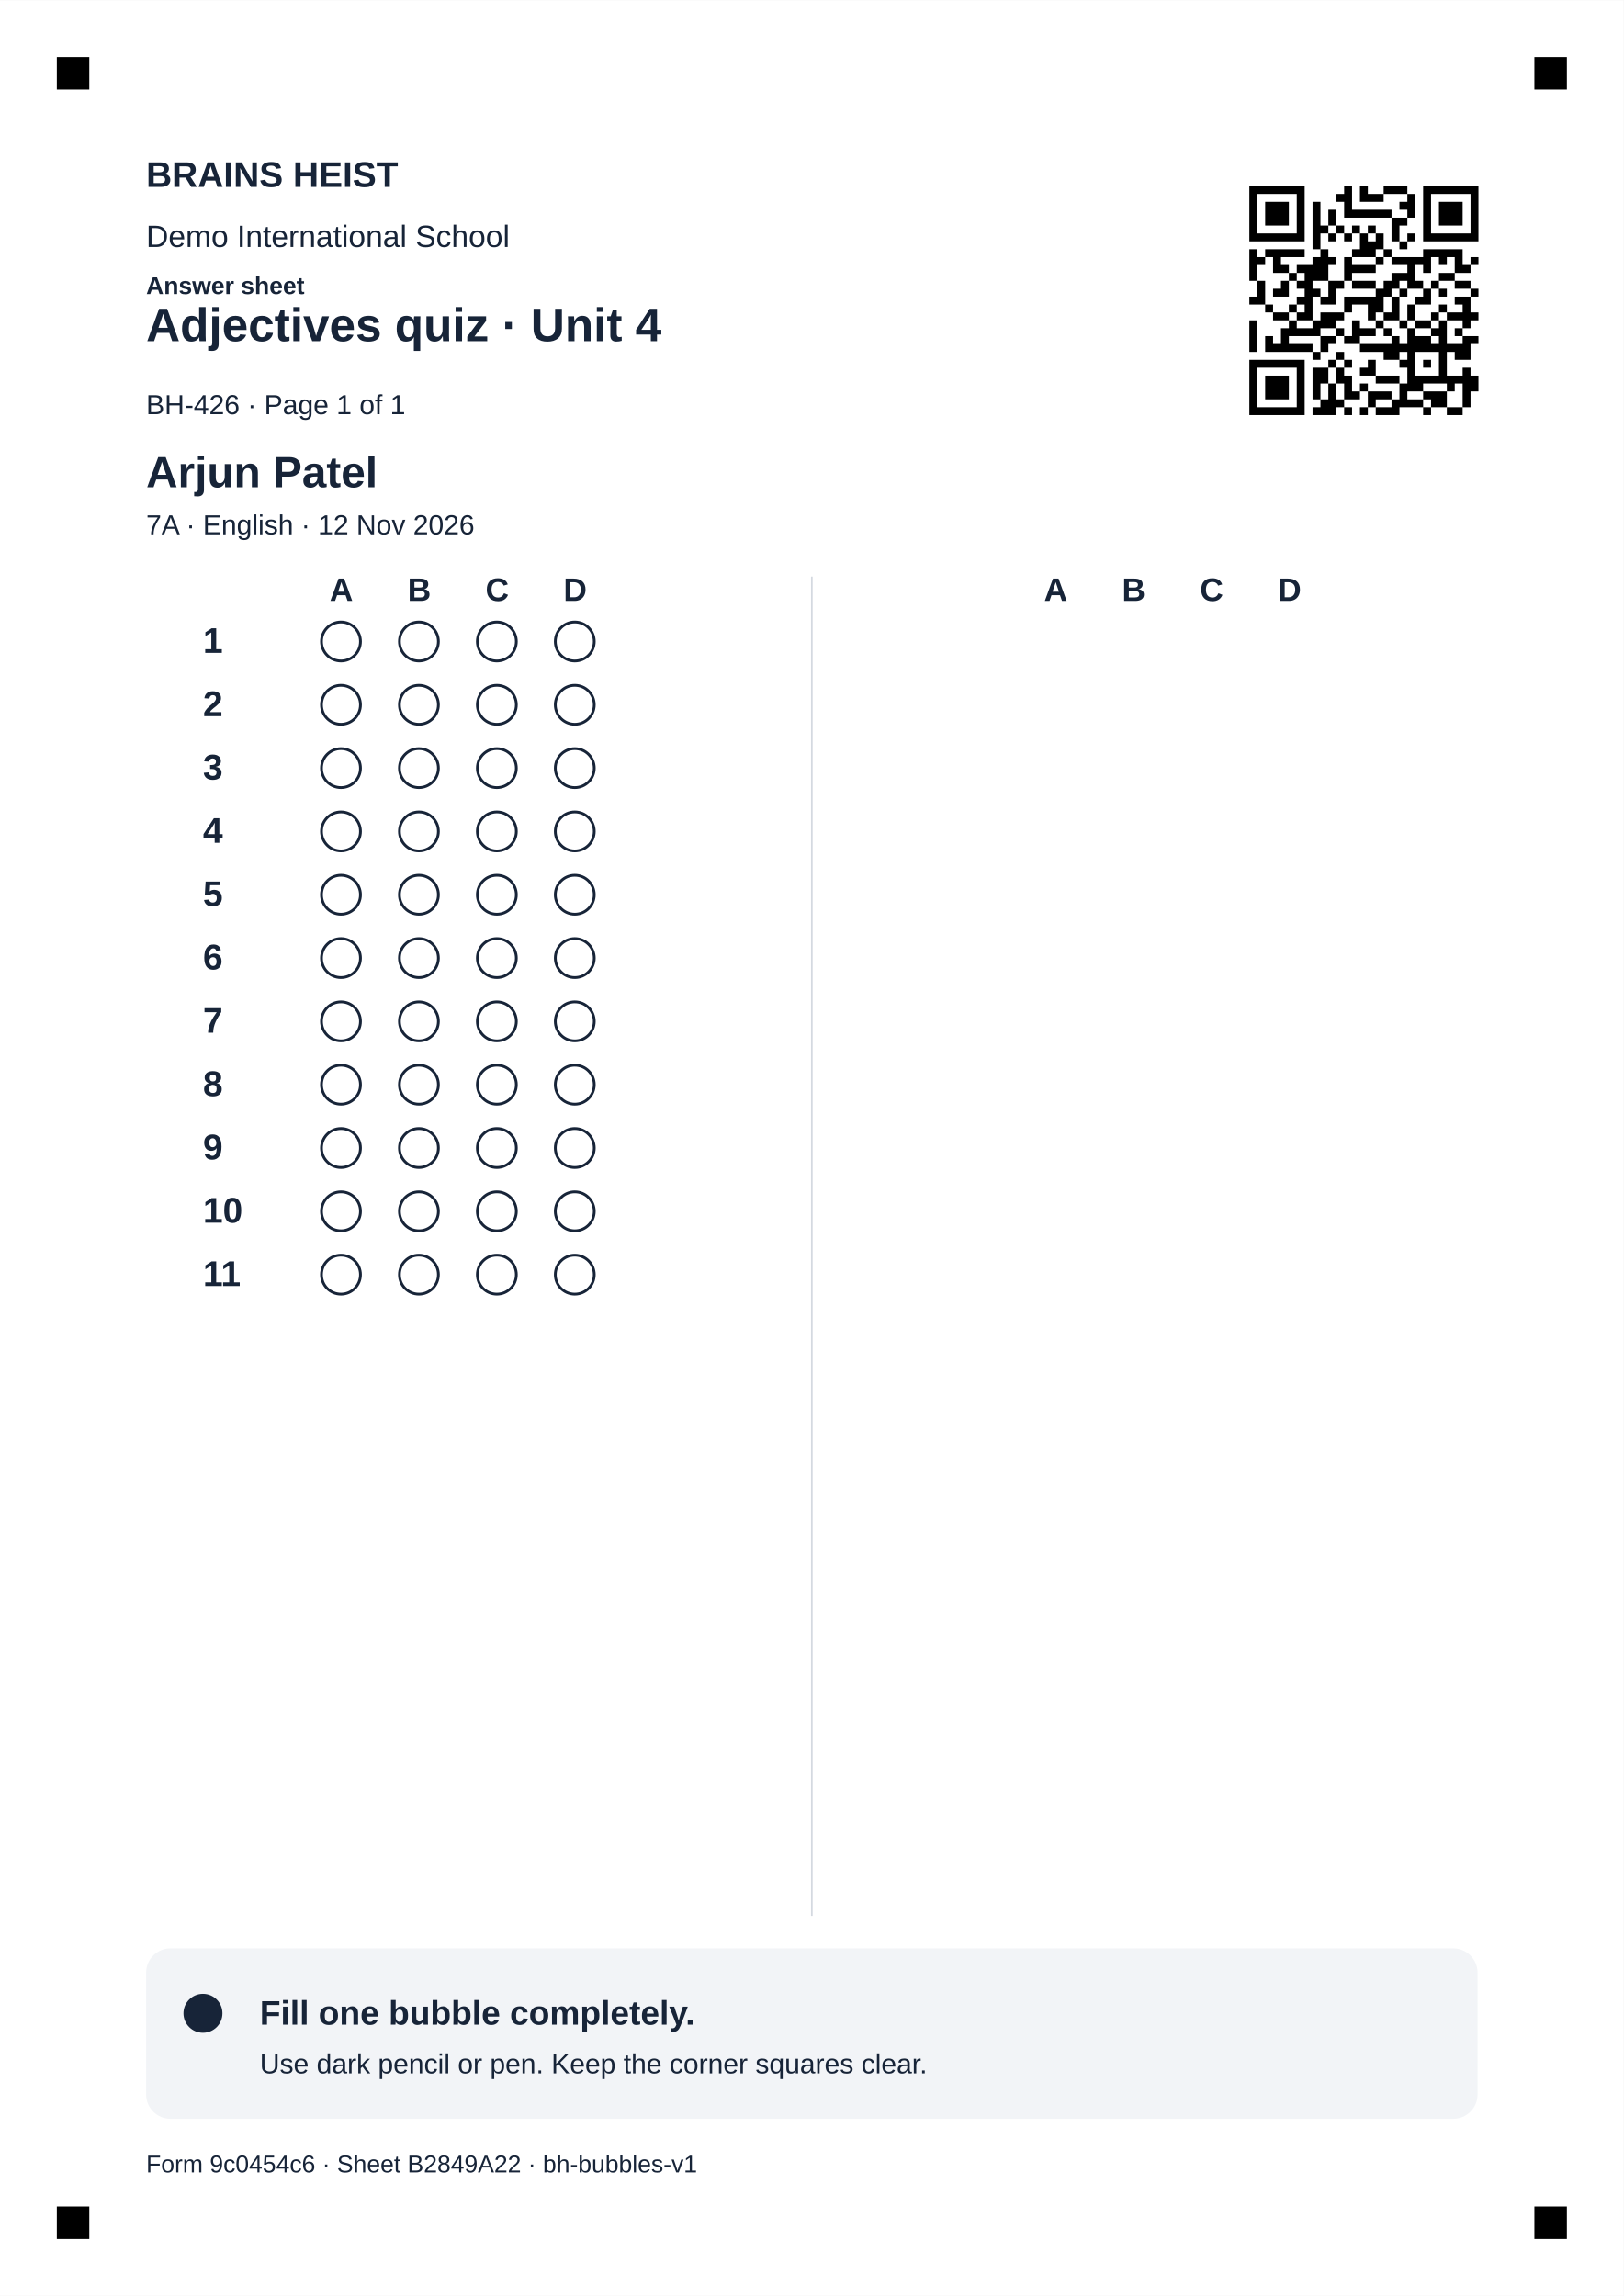
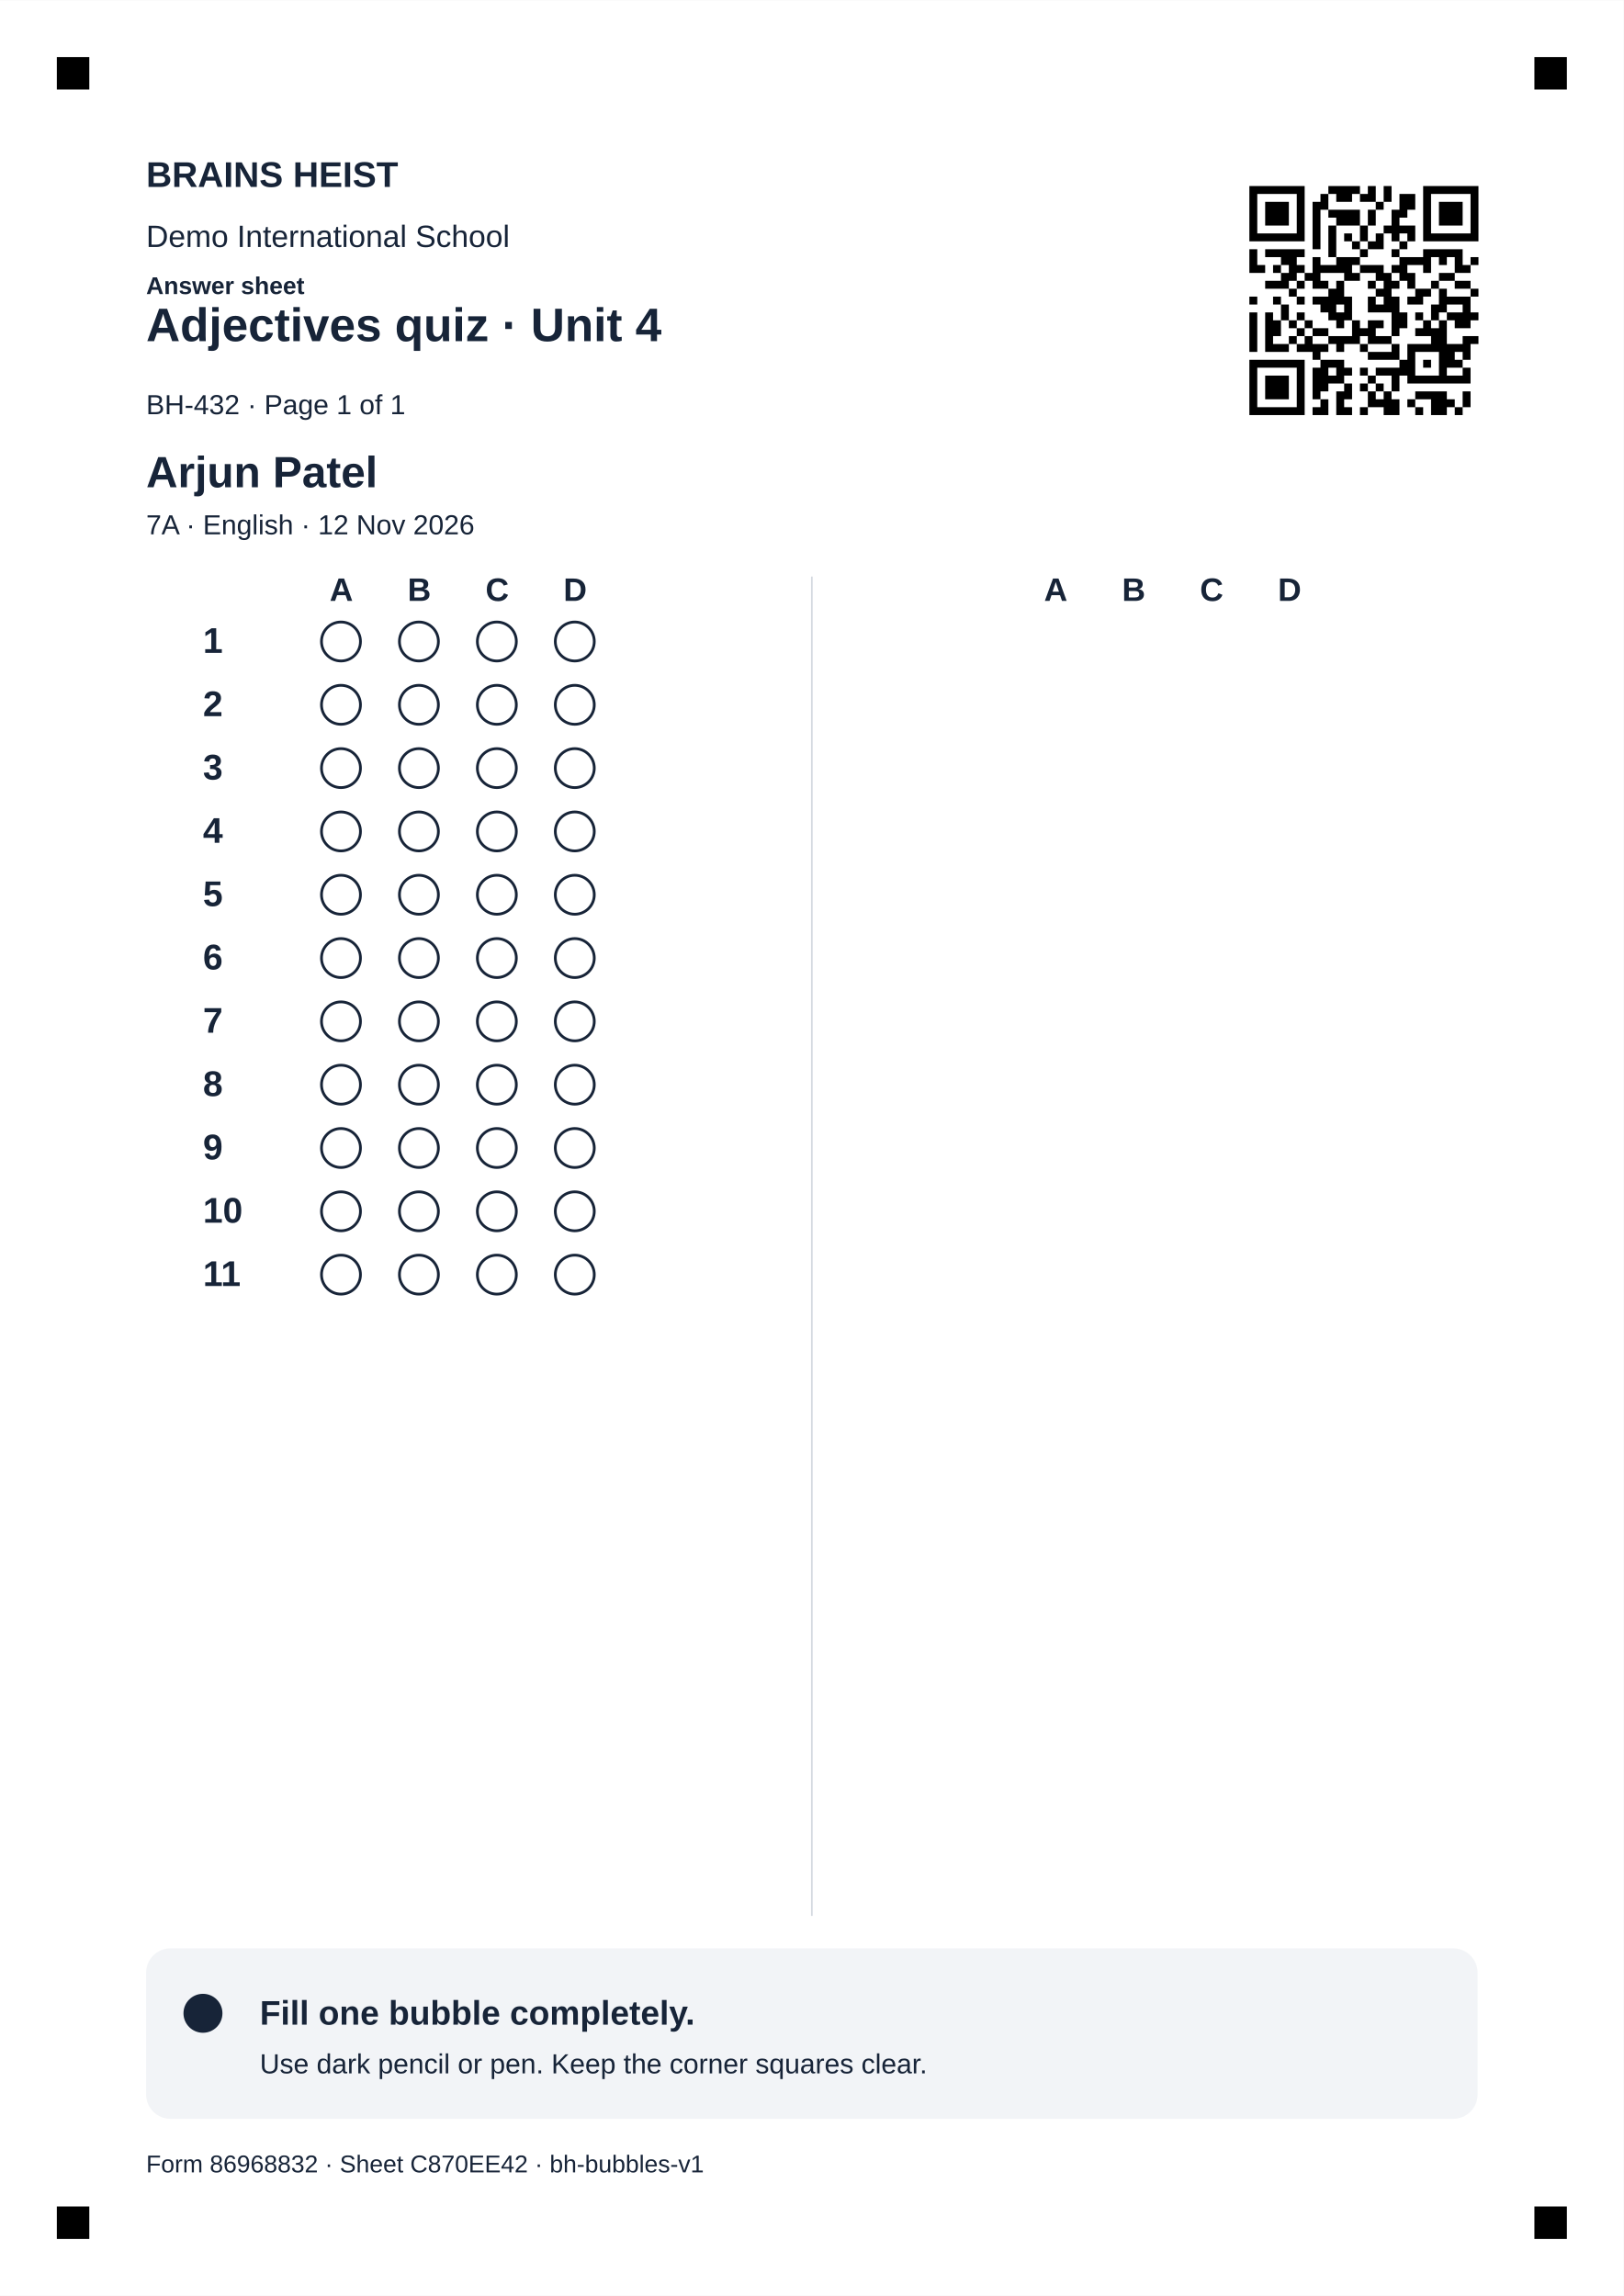
<svg xmlns="http://www.w3.org/2000/svg" viewBox="0 0 1000 1414" width="210mm" height="297mm" role="img" aria-label="Answer sheet for Arjun Patel" style="font-family:Arial,sans-serif;background:white">
  <rect width="1000" height="1414" fill="white" />
  <rect x="35" y="35" width="20" height="20" fill="black" />
  <rect x="945" y="35" width="20" height="20" fill="black" />
  <rect x="945" y="1359" width="20" height="20" fill="black" />
  <rect x="35" y="1359" width="20" height="20" fill="black" />
  <text x="90" y="115" font-size="22" font-weight="800" fill="#172438">BRAINS HEIST</text>
  <text x="90" y="152" font-size="19" font-weight="400" fill="#172438">Demo International School</text>
  <text x="90" y="181" font-size="15" font-weight="700" fill="#172438">Answer sheet</text>
  <text x="90" y="210" font-size="29" font-weight="700" fill="#172438">Adjectives quiz · Unit 4</text>
-   <text x="90" y="255" font-size="17" font-weight="400" fill="#172438">BH-426 · Page 1 of 1</text>
-   <path d="M769.459 114.459h4.865v4.865h-4.865zM774.324 114.459h4.865v4.865h-4.865zM779.189 114.459h4.865v4.865h-4.865zM784.054 114.459h4.865v4.865h-4.865zM788.919 114.459h4.865v4.865h-4.865zM793.784 114.459h4.865v4.865h-4.865zM798.649 114.459h4.865v4.865h-4.865zM827.838 114.459h4.865v4.865h-4.865zM837.568 114.459h4.865v4.865h-4.865zM852.162 114.459h4.865v4.865h-4.865zM857.027 114.459h4.865v4.865h-4.865zM861.892 114.459h4.865v4.865h-4.865zM876.486 114.459h4.865v4.865h-4.865zM881.351 114.459h4.865v4.865h-4.865zM886.216 114.459h4.865v4.865h-4.865zM891.081 114.459h4.865v4.865h-4.865zM895.946 114.459h4.865v4.865h-4.865zM900.811 114.459h4.865v4.865h-4.865zM905.676 114.459h4.865v4.865h-4.865zM769.459 119.324h4.865v4.865h-4.865zM798.649 119.324h4.865v4.865h-4.865zM822.973 119.324h4.865v4.865h-4.865zM827.838 119.324h4.865v4.865h-4.865zM837.568 119.324h4.865v4.865h-4.865zM842.432 119.324h4.865v4.865h-4.865zM847.297 119.324h4.865v4.865h-4.865zM866.757 119.324h4.865v4.865h-4.865zM876.486 119.324h4.865v4.865h-4.865zM905.676 119.324h4.865v4.865h-4.865zM769.459 124.189h4.865v4.865h-4.865zM779.189 124.189h4.865v4.865h-4.865zM784.054 124.189h4.865v4.865h-4.865zM788.919 124.189h4.865v4.865h-4.865zM798.649 124.189h4.865v4.865h-4.865zM808.378 124.189h4.865v4.865h-4.865zM827.838 124.189h4.865v4.865h-4.865zM861.892 124.189h4.865v4.865h-4.865zM866.757 124.189h4.865v4.865h-4.865zM876.486 124.189h4.865v4.865h-4.865zM886.216 124.189h4.865v4.865h-4.865zM891.081 124.189h4.865v4.865h-4.865zM895.946 124.189h4.865v4.865h-4.865zM905.676 124.189h4.865v4.865h-4.865zM769.459 129.054h4.865v4.865h-4.865zM779.189 129.054h4.865v4.865h-4.865zM784.054 129.054h4.865v4.865h-4.865zM788.919 129.054h4.865v4.865h-4.865zM798.649 129.054h4.865v4.865h-4.865zM808.378 129.054h4.865v4.865h-4.865zM818.108 129.054h4.865v4.865h-4.865zM827.838 129.054h4.865v4.865h-4.865zM832.703 129.054h4.865v4.865h-4.865zM837.568 129.054h4.865v4.865h-4.865zM842.432 129.054h4.865v4.865h-4.865zM847.297 129.054h4.865v4.865h-4.865zM852.162 129.054h4.865v4.865h-4.865zM866.757 129.054h4.865v4.865h-4.865zM876.486 129.054h4.865v4.865h-4.865zM886.216 129.054h4.865v4.865h-4.865zM891.081 129.054h4.865v4.865h-4.865zM895.946 129.054h4.865v4.865h-4.865zM905.676 129.054h4.865v4.865h-4.865zM769.459 133.919h4.865v4.865h-4.865zM779.189 133.919h4.865v4.865h-4.865zM784.054 133.919h4.865v4.865h-4.865zM788.919 133.919h4.865v4.865h-4.865zM798.649 133.919h4.865v4.865h-4.865zM808.378 133.919h4.865v4.865h-4.865zM818.108 133.919h4.865v4.865h-4.865zM857.027 133.919h4.865v4.865h-4.865zM861.892 133.919h4.865v4.865h-4.865zM876.486 133.919h4.865v4.865h-4.865zM886.216 133.919h4.865v4.865h-4.865zM891.081 133.919h4.865v4.865h-4.865zM895.946 133.919h4.865v4.865h-4.865zM905.676 133.919h4.865v4.865h-4.865zM769.459 138.784h4.865v4.865h-4.865zM798.649 138.784h4.865v4.865h-4.865zM808.378 138.784h4.865v4.865h-4.865zM813.243 138.784h4.865v4.865h-4.865zM822.973 138.784h4.865v4.865h-4.865zM832.703 138.784h4.865v4.865h-4.865zM842.432 138.784h4.865v4.865h-4.865zM857.027 138.784h4.865v4.865h-4.865zM876.486 138.784h4.865v4.865h-4.865zM905.676 138.784h4.865v4.865h-4.865zM769.459 143.649h4.865v4.865h-4.865zM774.324 143.649h4.865v4.865h-4.865zM779.189 143.649h4.865v4.865h-4.865zM784.054 143.649h4.865v4.865h-4.865zM788.919 143.649h4.865v4.865h-4.865zM793.784 143.649h4.865v4.865h-4.865zM798.649 143.649h4.865v4.865h-4.865zM808.378 143.649h4.865v4.865h-4.865zM818.108 143.649h4.865v4.865h-4.865zM827.838 143.649h4.865v4.865h-4.865zM837.568 143.649h4.865v4.865h-4.865zM847.297 143.649h4.865v4.865h-4.865zM857.027 143.649h4.865v4.865h-4.865zM866.757 143.649h4.865v4.865h-4.865zM876.486 143.649h4.865v4.865h-4.865zM881.351 143.649h4.865v4.865h-4.865zM886.216 143.649h4.865v4.865h-4.865zM891.081 143.649h4.865v4.865h-4.865zM895.946 143.649h4.865v4.865h-4.865zM900.811 143.649h4.865v4.865h-4.865zM905.676 143.649h4.865v4.865h-4.865zM808.378 148.514h4.865v4.865h-4.865zM837.568 148.514h4.865v4.865h-4.865zM842.432 148.514h4.865v4.865h-4.865zM847.297 148.514h4.865v4.865h-4.865zM861.892 148.514h4.865v4.865h-4.865zM769.459 153.378h4.865v4.865h-4.865zM779.189 153.378h4.865v4.865h-4.865zM784.054 153.378h4.865v4.865h-4.865zM788.919 153.378h4.865v4.865h-4.865zM793.784 153.378h4.865v4.865h-4.865zM798.649 153.378h4.865v4.865h-4.865zM813.243 153.378h4.865v4.865h-4.865zM832.703 153.378h4.865v4.865h-4.865zM837.568 153.378h4.865v4.865h-4.865zM842.432 153.378h4.865v4.865h-4.865zM852.162 153.378h4.865v4.865h-4.865zM876.486 153.378h4.865v4.865h-4.865zM881.351 153.378h4.865v4.865h-4.865zM886.216 153.378h4.865v4.865h-4.865zM891.081 153.378h4.865v4.865h-4.865zM895.946 153.378h4.865v4.865h-4.865zM769.459 158.243h4.865v4.865h-4.865zM774.324 158.243h4.865v4.865h-4.865zM784.054 158.243h4.865v4.865h-4.865zM808.378 158.243h4.865v4.865h-4.865zM813.243 158.243h4.865v4.865h-4.865zM818.108 158.243h4.865v4.865h-4.865zM827.838 158.243h4.865v4.865h-4.865zM847.297 158.243h4.865v4.865h-4.865zM857.027 158.243h4.865v4.865h-4.865zM861.892 158.243h4.865v4.865h-4.865zM866.757 158.243h4.865v4.865h-4.865zM871.622 158.243h4.865v4.865h-4.865zM876.486 158.243h4.865v4.865h-4.865zM886.216 158.243h4.865v4.865h-4.865zM895.946 158.243h4.865v4.865h-4.865zM905.676 158.243h4.865v4.865h-4.865zM769.459 163.108h4.865v4.865h-4.865zM784.054 163.108h4.865v4.865h-4.865zM788.919 163.108h4.865v4.865h-4.865zM798.649 163.108h4.865v4.865h-4.865zM803.514 163.108h4.865v4.865h-4.865zM808.378 163.108h4.865v4.865h-4.865zM813.243 163.108h4.865v4.865h-4.865zM827.838 163.108h4.865v4.865h-4.865zM832.703 163.108h4.865v4.865h-4.865zM837.568 163.108h4.865v4.865h-4.865zM842.432 163.108h4.865v4.865h-4.865zM866.757 163.108h4.865v4.865h-4.865zM876.486 163.108h4.865v4.865h-4.865zM895.946 163.108h4.865v4.865h-4.865zM900.811 163.108h4.865v4.865h-4.865zM769.459 167.973h4.865v4.865h-4.865zM793.784 167.973h4.865v4.865h-4.865zM803.514 167.973h4.865v4.865h-4.865zM808.378 167.973h4.865v4.865h-4.865zM813.243 167.973h4.865v4.865h-4.865zM827.838 167.973h4.865v4.865h-4.865zM857.027 167.973h4.865v4.865h-4.865zM861.892 167.973h4.865v4.865h-4.865zM866.757 167.973h4.865v4.865h-4.865zM886.216 167.973h4.865v4.865h-4.865zM891.081 167.973h4.865v4.865h-4.865zM774.324 172.838h4.865v4.865h-4.865zM788.919 172.838h4.865v4.865h-4.865zM798.649 172.838h4.865v4.865h-4.865zM803.514 172.838h4.865v4.865h-4.865zM818.108 172.838h4.865v4.865h-4.865zM822.973 172.838h4.865v4.865h-4.865zM832.703 172.838h4.865v4.865h-4.865zM837.568 172.838h4.865v4.865h-4.865zM842.432 172.838h4.865v4.865h-4.865zM852.162 172.838h4.865v4.865h-4.865zM857.027 172.838h4.865v4.865h-4.865zM866.757 172.838h4.865v4.865h-4.865zM871.622 172.838h4.865v4.865h-4.865zM881.351 172.838h4.865v4.865h-4.865zM895.946 172.838h4.865v4.865h-4.865zM900.811 172.838h4.865v4.865h-4.865zM774.324 177.703h4.865v4.865h-4.865zM784.054 177.703h4.865v4.865h-4.865zM788.919 177.703h4.865v4.865h-4.865zM803.514 177.703h4.865v4.865h-4.865zM808.378 177.703h4.865v4.865h-4.865zM818.108 177.703h4.865v4.865h-4.865zM847.297 177.703h4.865v4.865h-4.865zM852.162 177.703h4.865v4.865h-4.865zM861.892 177.703h4.865v4.865h-4.865zM876.486 177.703h4.865v4.865h-4.865zM886.216 177.703h4.865v4.865h-4.865zM905.676 177.703h4.865v4.865h-4.865zM769.459 182.568h4.865v4.865h-4.865zM774.324 182.568h4.865v4.865h-4.865zM798.649 182.568h4.865v4.865h-4.865zM803.514 182.568h4.865v4.865h-4.865zM813.243 182.568h4.865v4.865h-4.865zM818.108 182.568h4.865v4.865h-4.865zM827.838 182.568h4.865v4.865h-4.865zM832.703 182.568h4.865v4.865h-4.865zM837.568 182.568h4.865v4.865h-4.865zM842.432 182.568h4.865v4.865h-4.865zM847.297 182.568h4.865v4.865h-4.865zM857.027 182.568h4.865v4.865h-4.865zM871.622 182.568h4.865v4.865h-4.865zM876.486 182.568h4.865v4.865h-4.865zM895.946 182.568h4.865v4.865h-4.865zM900.811 182.568h4.865v4.865h-4.865zM779.189 187.432h4.865v4.865h-4.865zM793.784 187.432h4.865v4.865h-4.865zM803.514 187.432h4.865v4.865h-4.865zM827.838 187.432h4.865v4.865h-4.865zM842.432 187.432h4.865v4.865h-4.865zM847.297 187.432h4.865v4.865h-4.865zM857.027 187.432h4.865v4.865h-4.865zM866.757 187.432h4.865v4.865h-4.865zM886.216 187.432h4.865v4.865h-4.865zM900.811 187.432h4.865v4.865h-4.865zM784.054 192.297h4.865v4.865h-4.865zM788.919 192.297h4.865v4.865h-4.865zM798.649 192.297h4.865v4.865h-4.865zM803.514 192.297h4.865v4.865h-4.865zM813.243 192.297h4.865v4.865h-4.865zM818.108 192.297h4.865v4.865h-4.865zM822.973 192.297h4.865v4.865h-4.865zM842.432 192.297h4.865v4.865h-4.865zM852.162 192.297h4.865v4.865h-4.865zM857.027 192.297h4.865v4.865h-4.865zM866.757 192.297h4.865v4.865h-4.865zM881.351 192.297h4.865v4.865h-4.865zM891.081 192.297h4.865v4.865h-4.865zM895.946 192.297h4.865v4.865h-4.865zM900.811 192.297h4.865v4.865h-4.865zM905.676 192.297h4.865v4.865h-4.865zM769.459 197.162h4.865v4.865h-4.865zM793.784 197.162h4.865v4.865h-4.865zM808.378 197.162h4.865v4.865h-4.865zM813.243 197.162h4.865v4.865h-4.865zM818.108 197.162h4.865v4.865h-4.865zM832.703 197.162h4.865v4.865h-4.865zM847.297 197.162h4.865v4.865h-4.865zM861.892 197.162h4.865v4.865h-4.865zM871.622 197.162h4.865v4.865h-4.865zM876.486 197.162h4.865v4.865h-4.865zM886.216 197.162h4.865v4.865h-4.865zM900.811 197.162h4.865v4.865h-4.865zM769.459 202.027h4.865v4.865h-4.865zM788.919 202.027h4.865v4.865h-4.865zM793.784 202.027h4.865v4.865h-4.865zM798.649 202.027h4.865v4.865h-4.865zM803.514 202.027h4.865v4.865h-4.865zM808.378 202.027h4.865v4.865h-4.865zM822.973 202.027h4.865v4.865h-4.865zM832.703 202.027h4.865v4.865h-4.865zM837.568 202.027h4.865v4.865h-4.865zM842.432 202.027h4.865v4.865h-4.865zM852.162 202.027h4.865v4.865h-4.865zM866.757 202.027h4.865v4.865h-4.865zM881.351 202.027h4.865v4.865h-4.865zM886.216 202.027h4.865v4.865h-4.865zM895.946 202.027h4.865v4.865h-4.865zM769.459 206.892h4.865v4.865h-4.865zM779.189 206.892h4.865v4.865h-4.865zM788.919 206.892h4.865v4.865h-4.865zM813.243 206.892h4.865v4.865h-4.865zM818.108 206.892h4.865v4.865h-4.865zM827.838 206.892h4.865v4.865h-4.865zM832.703 206.892h4.865v4.865h-4.865zM857.027 206.892h4.865v4.865h-4.865zM866.757 206.892h4.865v4.865h-4.865zM871.622 206.892h4.865v4.865h-4.865zM876.486 206.892h4.865v4.865h-4.865zM886.216 206.892h4.865v4.865h-4.865zM900.811 206.892h4.865v4.865h-4.865zM905.676 206.892h4.865v4.865h-4.865zM769.459 211.757h4.865v4.865h-4.865zM779.189 211.757h4.865v4.865h-4.865zM784.054 211.757h4.865v4.865h-4.865zM788.919 211.757h4.865v4.865h-4.865zM793.784 211.757h4.865v4.865h-4.865zM798.649 211.757h4.865v4.865h-4.865zM803.514 211.757h4.865v4.865h-4.865zM813.243 211.757h4.865v4.865h-4.865zM837.568 211.757h4.865v4.865h-4.865zM842.432 211.757h4.865v4.865h-4.865zM847.297 211.757h4.865v4.865h-4.865zM852.162 211.757h4.865v4.865h-4.865zM857.027 211.757h4.865v4.865h-4.865zM861.892 211.757h4.865v4.865h-4.865zM866.757 211.757h4.865v4.865h-4.865zM871.622 211.757h4.865v4.865h-4.865zM876.486 211.757h4.865v4.865h-4.865zM881.351 211.757h4.865v4.865h-4.865zM886.216 211.757h4.865v4.865h-4.865zM891.081 211.757h4.865v4.865h-4.865zM895.946 211.757h4.865v4.865h-4.865zM900.811 211.757h4.865v4.865h-4.865zM808.378 216.622h4.865v4.865h-4.865zM822.973 216.622h4.865v4.865h-4.865zM852.162 216.622h4.865v4.865h-4.865zM857.027 216.622h4.865v4.865h-4.865zM866.757 216.622h4.865v4.865h-4.865zM886.216 216.622h4.865v4.865h-4.865zM895.946 216.622h4.865v4.865h-4.865zM900.811 216.622h4.865v4.865h-4.865zM769.459 221.486h4.865v4.865h-4.865zM774.324 221.486h4.865v4.865h-4.865zM779.189 221.486h4.865v4.865h-4.865zM784.054 221.486h4.865v4.865h-4.865zM788.919 221.486h4.865v4.865h-4.865zM793.784 221.486h4.865v4.865h-4.865zM798.649 221.486h4.865v4.865h-4.865zM818.108 221.486h4.865v4.865h-4.865zM827.838 221.486h4.865v4.865h-4.865zM842.432 221.486h4.865v4.865h-4.865zM861.892 221.486h4.865v4.865h-4.865zM866.757 221.486h4.865v4.865h-4.865zM876.486 221.486h4.865v4.865h-4.865zM886.216 221.486h4.865v4.865h-4.865zM769.459 226.351h4.865v4.865h-4.865zM798.649 226.351h4.865v4.865h-4.865zM808.378 226.351h4.865v4.865h-4.865zM813.243 226.351h4.865v4.865h-4.865zM822.973 226.351h4.865v4.865h-4.865zM837.568 226.351h4.865v4.865h-4.865zM842.432 226.351h4.865v4.865h-4.865zM866.757 226.351h4.865v4.865h-4.865zM886.216 226.351h4.865v4.865h-4.865zM900.811 226.351h4.865v4.865h-4.865zM769.459 231.216h4.865v4.865h-4.865zM779.189 231.216h4.865v4.865h-4.865zM784.054 231.216h4.865v4.865h-4.865zM788.919 231.216h4.865v4.865h-4.865zM798.649 231.216h4.865v4.865h-4.865zM808.378 231.216h4.865v4.865h-4.865zM813.243 231.216h4.865v4.865h-4.865zM822.973 231.216h4.865v4.865h-4.865zM827.838 231.216h4.865v4.865h-4.865zM847.297 231.216h4.865v4.865h-4.865zM852.162 231.216h4.865v4.865h-4.865zM857.027 231.216h4.865v4.865h-4.865zM866.757 231.216h4.865v4.865h-4.865zM871.622 231.216h4.865v4.865h-4.865zM876.486 231.216h4.865v4.865h-4.865zM881.351 231.216h4.865v4.865h-4.865zM886.216 231.216h4.865v4.865h-4.865zM891.081 231.216h4.865v4.865h-4.865zM895.946 231.216h4.865v4.865h-4.865zM900.811 231.216h4.865v4.865h-4.865zM905.676 231.216h4.865v4.865h-4.865zM769.459 236.081h4.865v4.865h-4.865zM779.189 236.081h4.865v4.865h-4.865zM784.054 236.081h4.865v4.865h-4.865zM788.919 236.081h4.865v4.865h-4.865zM798.649 236.081h4.865v4.865h-4.865zM808.378 236.081h4.865v4.865h-4.865zM818.108 236.081h4.865v4.865h-4.865zM827.838 236.081h4.865v4.865h-4.865zM837.568 236.081h4.865v4.865h-4.865zM861.892 236.081h4.865v4.865h-4.865zM866.757 236.081h4.865v4.865h-4.865zM871.622 236.081h4.865v4.865h-4.865zM891.081 236.081h4.865v4.865h-4.865zM900.811 236.081h4.865v4.865h-4.865zM905.676 236.081h4.865v4.865h-4.865zM769.459 240.946h4.865v4.865h-4.865zM779.189 240.946h4.865v4.865h-4.865zM784.054 240.946h4.865v4.865h-4.865zM788.919 240.946h4.865v4.865h-4.865zM798.649 240.946h4.865v4.865h-4.865zM808.378 240.946h4.865v4.865h-4.865zM818.108 240.946h4.865v4.865h-4.865zM827.838 240.946h4.865v4.865h-4.865zM832.703 240.946h4.865v4.865h-4.865zM842.432 240.946h4.865v4.865h-4.865zM847.297 240.946h4.865v4.865h-4.865zM852.162 240.946h4.865v4.865h-4.865zM861.892 240.946h4.865v4.865h-4.865zM876.486 240.946h4.865v4.865h-4.865zM881.351 240.946h4.865v4.865h-4.865zM886.216 240.946h4.865v4.865h-4.865zM900.811 240.946h4.865v4.865h-4.865zM769.459 245.811h4.865v4.865h-4.865zM798.649 245.811h4.865v4.865h-4.865zM813.243 245.811h4.865v4.865h-4.865zM818.108 245.811h4.865v4.865h-4.865zM822.973 245.811h4.865v4.865h-4.865zM842.432 245.811h4.865v4.865h-4.865zM857.027 245.811h4.865v4.865h-4.865zM861.892 245.811h4.865v4.865h-4.865zM866.757 245.811h4.865v4.865h-4.865zM871.622 245.811h4.865v4.865h-4.865zM881.351 245.811h4.865v4.865h-4.865zM886.216 245.811h4.865v4.865h-4.865zM900.811 245.811h4.865v4.865h-4.865zM769.459 250.676h4.865v4.865h-4.865zM774.324 250.676h4.865v4.865h-4.865zM779.189 250.676h4.865v4.865h-4.865zM784.054 250.676h4.865v4.865h-4.865zM788.919 250.676h4.865v4.865h-4.865zM793.784 250.676h4.865v4.865h-4.865zM798.649 250.676h4.865v4.865h-4.865zM808.378 250.676h4.865v4.865h-4.865zM813.243 250.676h4.865v4.865h-4.865zM818.108 250.676h4.865v4.865h-4.865zM827.838 250.676h4.865v4.865h-4.865zM837.568 250.676h4.865v4.865h-4.865zM847.297 250.676h4.865v4.865h-4.865zM852.162 250.676h4.865v4.865h-4.865zM857.027 250.676h4.865v4.865h-4.865zM876.486 250.676h4.865v4.865h-4.865zM891.081 250.676h4.865v4.865h-4.865zM895.946 250.676h4.865v4.865h-4.865z" fill="black" />
+   <text x="90" y="255" font-size="17" font-weight="400" fill="#172438">BH-432 · Page 1 of 1</text>
+   <path d="M769.459 114.459h4.865v4.865h-4.865zM774.324 114.459h4.865v4.865h-4.865zM779.189 114.459h4.865v4.865h-4.865zM784.054 114.459h4.865v4.865h-4.865zM788.919 114.459h4.865v4.865h-4.865zM793.784 114.459h4.865v4.865h-4.865zM798.649 114.459h4.865v4.865h-4.865zM818.108 114.459h4.865v4.865h-4.865zM822.973 114.459h4.865v4.865h-4.865zM827.838 114.459h4.865v4.865h-4.865zM832.703 114.459h4.865v4.865h-4.865zM842.432 114.459h4.865v4.865h-4.865zM852.162 114.459h4.865v4.865h-4.865zM876.486 114.459h4.865v4.865h-4.865zM881.351 114.459h4.865v4.865h-4.865zM886.216 114.459h4.865v4.865h-4.865zM891.081 114.459h4.865v4.865h-4.865zM895.946 114.459h4.865v4.865h-4.865zM900.811 114.459h4.865v4.865h-4.865zM905.676 114.459h4.865v4.865h-4.865zM769.459 119.324h4.865v4.865h-4.865zM798.649 119.324h4.865v4.865h-4.865zM813.243 119.324h4.865v4.865h-4.865zM822.973 119.324h4.865v4.865h-4.865zM827.838 119.324h4.865v4.865h-4.865zM837.568 119.324h4.865v4.865h-4.865zM842.432 119.324h4.865v4.865h-4.865zM852.162 119.324h4.865v4.865h-4.865zM861.892 119.324h4.865v4.865h-4.865zM866.757 119.324h4.865v4.865h-4.865zM876.486 119.324h4.865v4.865h-4.865zM905.676 119.324h4.865v4.865h-4.865zM769.459 124.189h4.865v4.865h-4.865zM779.189 124.189h4.865v4.865h-4.865zM784.054 124.189h4.865v4.865h-4.865zM788.919 124.189h4.865v4.865h-4.865zM798.649 124.189h4.865v4.865h-4.865zM808.378 124.189h4.865v4.865h-4.865zM813.243 124.189h4.865v4.865h-4.865zM847.297 124.189h4.865v4.865h-4.865zM861.892 124.189h4.865v4.865h-4.865zM866.757 124.189h4.865v4.865h-4.865zM876.486 124.189h4.865v4.865h-4.865zM886.216 124.189h4.865v4.865h-4.865zM891.081 124.189h4.865v4.865h-4.865zM895.946 124.189h4.865v4.865h-4.865zM905.676 124.189h4.865v4.865h-4.865zM769.459 129.054h4.865v4.865h-4.865zM779.189 129.054h4.865v4.865h-4.865zM784.054 129.054h4.865v4.865h-4.865zM788.919 129.054h4.865v4.865h-4.865zM798.649 129.054h4.865v4.865h-4.865zM808.378 129.054h4.865v4.865h-4.865zM818.108 129.054h4.865v4.865h-4.865zM822.973 129.054h4.865v4.865h-4.865zM827.838 129.054h4.865v4.865h-4.865zM832.703 129.054h4.865v4.865h-4.865zM842.432 129.054h4.865v4.865h-4.865zM857.027 129.054h4.865v4.865h-4.865zM861.892 129.054h4.865v4.865h-4.865zM876.486 129.054h4.865v4.865h-4.865zM886.216 129.054h4.865v4.865h-4.865zM891.081 129.054h4.865v4.865h-4.865zM895.946 129.054h4.865v4.865h-4.865zM905.676 129.054h4.865v4.865h-4.865zM769.459 133.919h4.865v4.865h-4.865zM779.189 133.919h4.865v4.865h-4.865zM784.054 133.919h4.865v4.865h-4.865zM788.919 133.919h4.865v4.865h-4.865zM798.649 133.919h4.865v4.865h-4.865zM808.378 133.919h4.865v4.865h-4.865zM822.973 133.919h4.865v4.865h-4.865zM827.838 133.919h4.865v4.865h-4.865zM832.703 133.919h4.865v4.865h-4.865zM842.432 133.919h4.865v4.865h-4.865zM857.027 133.919h4.865v4.865h-4.865zM876.486 133.919h4.865v4.865h-4.865zM886.216 133.919h4.865v4.865h-4.865zM891.081 133.919h4.865v4.865h-4.865zM895.946 133.919h4.865v4.865h-4.865zM905.676 133.919h4.865v4.865h-4.865zM769.459 138.784h4.865v4.865h-4.865zM798.649 138.784h4.865v4.865h-4.865zM808.378 138.784h4.865v4.865h-4.865zM818.108 138.784h4.865v4.865h-4.865zM837.568 138.784h4.865v4.865h-4.865zM852.162 138.784h4.865v4.865h-4.865zM857.027 138.784h4.865v4.865h-4.865zM861.892 138.784h4.865v4.865h-4.865zM866.757 138.784h4.865v4.865h-4.865zM876.486 138.784h4.865v4.865h-4.865zM905.676 138.784h4.865v4.865h-4.865zM769.459 143.649h4.865v4.865h-4.865zM774.324 143.649h4.865v4.865h-4.865zM779.189 143.649h4.865v4.865h-4.865zM784.054 143.649h4.865v4.865h-4.865zM788.919 143.649h4.865v4.865h-4.865zM793.784 143.649h4.865v4.865h-4.865zM798.649 143.649h4.865v4.865h-4.865zM808.378 143.649h4.865v4.865h-4.865zM818.108 143.649h4.865v4.865h-4.865zM827.838 143.649h4.865v4.865h-4.865zM837.568 143.649h4.865v4.865h-4.865zM847.297 143.649h4.865v4.865h-4.865zM857.027 143.649h4.865v4.865h-4.865zM866.757 143.649h4.865v4.865h-4.865zM876.486 143.649h4.865v4.865h-4.865zM881.351 143.649h4.865v4.865h-4.865zM886.216 143.649h4.865v4.865h-4.865zM891.081 143.649h4.865v4.865h-4.865zM895.946 143.649h4.865v4.865h-4.865zM900.811 143.649h4.865v4.865h-4.865zM905.676 143.649h4.865v4.865h-4.865zM808.378 148.514h4.865v4.865h-4.865zM818.108 148.514h4.865v4.865h-4.865zM832.703 148.514h4.865v4.865h-4.865zM842.432 148.514h4.865v4.865h-4.865zM847.297 148.514h4.865v4.865h-4.865zM861.892 148.514h4.865v4.865h-4.865zM769.459 153.378h4.865v4.865h-4.865zM779.189 153.378h4.865v4.865h-4.865zM784.054 153.378h4.865v4.865h-4.865zM788.919 153.378h4.865v4.865h-4.865zM793.784 153.378h4.865v4.865h-4.865zM798.649 153.378h4.865v4.865h-4.865zM818.108 153.378h4.865v4.865h-4.865zM837.568 153.378h4.865v4.865h-4.865zM857.027 153.378h4.865v4.865h-4.865zM876.486 153.378h4.865v4.865h-4.865zM881.351 153.378h4.865v4.865h-4.865zM886.216 153.378h4.865v4.865h-4.865zM891.081 153.378h4.865v4.865h-4.865zM895.946 153.378h4.865v4.865h-4.865zM769.459 158.243h4.865v4.865h-4.865zM788.919 158.243h4.865v4.865h-4.865zM793.784 158.243h4.865v4.865h-4.865zM808.378 158.243h4.865v4.865h-4.865zM822.973 158.243h4.865v4.865h-4.865zM827.838 158.243h4.865v4.865h-4.865zM832.703 158.243h4.865v4.865h-4.865zM861.892 158.243h4.865v4.865h-4.865zM866.757 158.243h4.865v4.865h-4.865zM871.622 158.243h4.865v4.865h-4.865zM876.486 158.243h4.865v4.865h-4.865zM886.216 158.243h4.865v4.865h-4.865zM895.946 158.243h4.865v4.865h-4.865zM905.676 158.243h4.865v4.865h-4.865zM769.459 163.108h4.865v4.865h-4.865zM774.324 163.108h4.865v4.865h-4.865zM784.054 163.108h4.865v4.865h-4.865zM793.784 163.108h4.865v4.865h-4.865zM798.649 163.108h4.865v4.865h-4.865zM808.378 163.108h4.865v4.865h-4.865zM813.243 163.108h4.865v4.865h-4.865zM818.108 163.108h4.865v4.865h-4.865zM822.973 163.108h4.865v4.865h-4.865zM827.838 163.108h4.865v4.865h-4.865zM837.568 163.108h4.865v4.865h-4.865zM842.432 163.108h4.865v4.865h-4.865zM847.297 163.108h4.865v4.865h-4.865zM857.027 163.108h4.865v4.865h-4.865zM861.892 163.108h4.865v4.865h-4.865zM876.486 163.108h4.865v4.865h-4.865zM895.946 163.108h4.865v4.865h-4.865zM900.811 163.108h4.865v4.865h-4.865zM788.919 167.973h4.865v4.865h-4.865zM793.784 167.973h4.865v4.865h-4.865zM803.514 167.973h4.865v4.865h-4.865zM808.378 167.973h4.865v4.865h-4.865zM827.838 167.973h4.865v4.865h-4.865zM832.703 167.973h4.865v4.865h-4.865zM847.297 167.973h4.865v4.865h-4.865zM852.162 167.973h4.865v4.865h-4.865zM861.892 167.973h4.865v4.865h-4.865zM866.757 167.973h4.865v4.865h-4.865zM886.216 167.973h4.865v4.865h-4.865zM891.081 167.973h4.865v4.865h-4.865zM779.189 172.838h4.865v4.865h-4.865zM784.054 172.838h4.865v4.865h-4.865zM788.919 172.838h4.865v4.865h-4.865zM798.649 172.838h4.865v4.865h-4.865zM808.378 172.838h4.865v4.865h-4.865zM813.243 172.838h4.865v4.865h-4.865zM822.973 172.838h4.865v4.865h-4.865zM842.432 172.838h4.865v4.865h-4.865zM852.162 172.838h4.865v4.865h-4.865zM857.027 172.838h4.865v4.865h-4.865zM866.757 172.838h4.865v4.865h-4.865zM881.351 172.838h4.865v4.865h-4.865zM895.946 172.838h4.865v4.865h-4.865zM900.811 172.838h4.865v4.865h-4.865zM793.784 177.703h4.865v4.865h-4.865zM818.108 177.703h4.865v4.865h-4.865zM822.973 177.703h4.865v4.865h-4.865zM847.297 177.703h4.865v4.865h-4.865zM852.162 177.703h4.865v4.865h-4.865zM871.622 177.703h4.865v4.865h-4.865zM876.486 177.703h4.865v4.865h-4.865zM886.216 177.703h4.865v4.865h-4.865zM905.676 177.703h4.865v4.865h-4.865zM769.459 182.568h4.865v4.865h-4.865zM784.054 182.568h4.865v4.865h-4.865zM798.649 182.568h4.865v4.865h-4.865zM808.378 182.568h4.865v4.865h-4.865zM813.243 182.568h4.865v4.865h-4.865zM818.108 182.568h4.865v4.865h-4.865zM822.973 182.568h4.865v4.865h-4.865zM827.838 182.568h4.865v4.865h-4.865zM842.432 182.568h4.865v4.865h-4.865zM852.162 182.568h4.865v4.865h-4.865zM857.027 182.568h4.865v4.865h-4.865zM866.757 182.568h4.865v4.865h-4.865zM871.622 182.568h4.865v4.865h-4.865zM886.216 182.568h4.865v4.865h-4.865zM891.081 182.568h4.865v4.865h-4.865zM895.946 182.568h4.865v4.865h-4.865zM900.811 182.568h4.865v4.865h-4.865zM788.919 187.432h4.865v4.865h-4.865zM813.243 187.432h4.865v4.865h-4.865zM818.108 187.432h4.865v4.865h-4.865zM827.838 187.432h4.865v4.865h-4.865zM842.432 187.432h4.865v4.865h-4.865zM847.297 187.432h4.865v4.865h-4.865zM852.162 187.432h4.865v4.865h-4.865zM857.027 187.432h4.865v4.865h-4.865zM881.351 187.432h4.865v4.865h-4.865zM886.216 187.432h4.865v4.865h-4.865zM900.811 187.432h4.865v4.865h-4.865zM769.459 192.297h4.865v4.865h-4.865zM779.189 192.297h4.865v4.865h-4.865zM788.919 192.297h4.865v4.865h-4.865zM798.649 192.297h4.865v4.865h-4.865zM818.108 192.297h4.865v4.865h-4.865zM822.973 192.297h4.865v4.865h-4.865zM827.838 192.297h4.865v4.865h-4.865zM857.027 192.297h4.865v4.865h-4.865zM861.892 192.297h4.865v4.865h-4.865zM871.622 192.297h4.865v4.865h-4.865zM881.351 192.297h4.865v4.865h-4.865zM891.081 192.297h4.865v4.865h-4.865zM895.946 192.297h4.865v4.865h-4.865zM900.811 192.297h4.865v4.865h-4.865zM905.676 192.297h4.865v4.865h-4.865zM769.459 197.162h4.865v4.865h-4.865zM779.189 197.162h4.865v4.865h-4.865zM784.054 197.162h4.865v4.865h-4.865zM793.784 197.162h4.865v4.865h-4.865zM803.514 197.162h4.865v4.865h-4.865zM822.973 197.162h4.865v4.865h-4.865zM832.703 197.162h4.865v4.865h-4.865zM842.432 197.162h4.865v4.865h-4.865zM847.297 197.162h4.865v4.865h-4.865zM857.027 197.162h4.865v4.865h-4.865zM861.892 197.162h4.865v4.865h-4.865zM876.486 197.162h4.865v4.865h-4.865zM886.216 197.162h4.865v4.865h-4.865zM895.946 197.162h4.865v4.865h-4.865zM900.811 197.162h4.865v4.865h-4.865zM769.459 202.027h4.865v4.865h-4.865zM779.189 202.027h4.865v4.865h-4.865zM784.054 202.027h4.865v4.865h-4.865zM798.649 202.027h4.865v4.865h-4.865zM808.378 202.027h4.865v4.865h-4.865zM813.243 202.027h4.865v4.865h-4.865zM832.703 202.027h4.865v4.865h-4.865zM837.568 202.027h4.865v4.865h-4.865zM842.432 202.027h4.865v4.865h-4.865zM857.027 202.027h4.865v4.865h-4.865zM871.622 202.027h4.865v4.865h-4.865zM876.486 202.027h4.865v4.865h-4.865zM881.351 202.027h4.865v4.865h-4.865zM886.216 202.027h4.865v4.865h-4.865zM769.459 206.892h4.865v4.865h-4.865zM779.189 206.892h4.865v4.865h-4.865zM793.784 206.892h4.865v4.865h-4.865zM803.514 206.892h4.865v4.865h-4.865zM818.108 206.892h4.865v4.865h-4.865zM822.973 206.892h4.865v4.865h-4.865zM827.838 206.892h4.865v4.865h-4.865zM832.703 206.892h4.865v4.865h-4.865zM842.432 206.892h4.865v4.865h-4.865zM847.297 206.892h4.865v4.865h-4.865zM852.162 206.892h4.865v4.865h-4.865zM881.351 206.892h4.865v4.865h-4.865zM886.216 206.892h4.865v4.865h-4.865zM900.811 206.892h4.865v4.865h-4.865zM905.676 206.892h4.865v4.865h-4.865zM769.459 211.757h4.865v4.865h-4.865zM779.189 211.757h4.865v4.865h-4.865zM784.054 211.757h4.865v4.865h-4.865zM788.919 211.757h4.865v4.865h-4.865zM798.649 211.757h4.865v4.865h-4.865zM803.514 211.757h4.865v4.865h-4.865zM808.378 211.757h4.865v4.865h-4.865zM813.243 211.757h4.865v4.865h-4.865zM822.973 211.757h4.865v4.865h-4.865zM837.568 211.757h4.865v4.865h-4.865zM857.027 211.757h4.865v4.865h-4.865zM866.757 211.757h4.865v4.865h-4.865zM871.622 211.757h4.865v4.865h-4.865zM876.486 211.757h4.865v4.865h-4.865zM881.351 211.757h4.865v4.865h-4.865zM886.216 211.757h4.865v4.865h-4.865zM891.081 211.757h4.865v4.865h-4.865zM895.946 211.757h4.865v4.865h-4.865zM900.811 211.757h4.865v4.865h-4.865zM808.378 216.622h4.865v4.865h-4.865zM842.432 216.622h4.865v4.865h-4.865zM847.297 216.622h4.865v4.865h-4.865zM852.162 216.622h4.865v4.865h-4.865zM857.027 216.622h4.865v4.865h-4.865zM866.757 216.622h4.865v4.865h-4.865zM886.216 216.622h4.865v4.865h-4.865zM891.081 216.622h4.865v4.865h-4.865zM900.811 216.622h4.865v4.865h-4.865zM769.459 221.486h4.865v4.865h-4.865zM774.324 221.486h4.865v4.865h-4.865zM779.189 221.486h4.865v4.865h-4.865zM784.054 221.486h4.865v4.865h-4.865zM788.919 221.486h4.865v4.865h-4.865zM793.784 221.486h4.865v4.865h-4.865zM798.649 221.486h4.865v4.865h-4.865zM813.243 221.486h4.865v4.865h-4.865zM818.108 221.486h4.865v4.865h-4.865zM822.973 221.486h4.865v4.865h-4.865zM861.892 221.486h4.865v4.865h-4.865zM866.757 221.486h4.865v4.865h-4.865zM876.486 221.486h4.865v4.865h-4.865zM886.216 221.486h4.865v4.865h-4.865zM891.081 221.486h4.865v4.865h-4.865zM895.946 221.486h4.865v4.865h-4.865zM769.459 226.351h4.865v4.865h-4.865zM798.649 226.351h4.865v4.865h-4.865zM808.378 226.351h4.865v4.865h-4.865zM813.243 226.351h4.865v4.865h-4.865zM822.973 226.351h4.865v4.865h-4.865zM827.838 226.351h4.865v4.865h-4.865zM837.568 226.351h4.865v4.865h-4.865zM847.297 226.351h4.865v4.865h-4.865zM852.162 226.351h4.865v4.865h-4.865zM857.027 226.351h4.865v4.865h-4.865zM861.892 226.351h4.865v4.865h-4.865zM866.757 226.351h4.865v4.865h-4.865zM886.216 226.351h4.865v4.865h-4.865zM900.811 226.351h4.865v4.865h-4.865zM769.459 231.216h4.865v4.865h-4.865zM779.189 231.216h4.865v4.865h-4.865zM784.054 231.216h4.865v4.865h-4.865zM788.919 231.216h4.865v4.865h-4.865zM798.649 231.216h4.865v4.865h-4.865zM808.378 231.216h4.865v4.865h-4.865zM813.243 231.216h4.865v4.865h-4.865zM818.108 231.216h4.865v4.865h-4.865zM822.973 231.216h4.865v4.865h-4.865zM842.432 231.216h4.865v4.865h-4.865zM857.027 231.216h4.865v4.865h-4.865zM866.757 231.216h4.865v4.865h-4.865zM871.622 231.216h4.865v4.865h-4.865zM876.486 231.216h4.865v4.865h-4.865zM881.351 231.216h4.865v4.865h-4.865zM886.216 231.216h4.865v4.865h-4.865zM891.081 231.216h4.865v4.865h-4.865zM895.946 231.216h4.865v4.865h-4.865zM900.811 231.216h4.865v4.865h-4.865zM769.459 236.081h4.865v4.865h-4.865zM779.189 236.081h4.865v4.865h-4.865zM784.054 236.081h4.865v4.865h-4.865zM788.919 236.081h4.865v4.865h-4.865zM798.649 236.081h4.865v4.865h-4.865zM808.378 236.081h4.865v4.865h-4.865zM813.243 236.081h4.865v4.865h-4.865zM827.838 236.081h4.865v4.865h-4.865zM837.568 236.081h4.865v4.865h-4.865zM847.297 236.081h4.865v4.865h-4.865zM857.027 236.081h4.865v4.865h-4.865zM769.459 240.946h4.865v4.865h-4.865zM779.189 240.946h4.865v4.865h-4.865zM784.054 240.946h4.865v4.865h-4.865zM788.919 240.946h4.865v4.865h-4.865zM798.649 240.946h4.865v4.865h-4.865zM808.378 240.946h4.865v4.865h-4.865zM822.973 240.946h4.865v4.865h-4.865zM827.838 240.946h4.865v4.865h-4.865zM842.432 240.946h4.865v4.865h-4.865zM852.162 240.946h4.865v4.865h-4.865zM871.622 240.946h4.865v4.865h-4.865zM876.486 240.946h4.865v4.865h-4.865zM881.351 240.946h4.865v4.865h-4.865zM886.216 240.946h4.865v4.865h-4.865zM900.811 240.946h4.865v4.865h-4.865zM769.459 245.811h4.865v4.865h-4.865zM798.649 245.811h4.865v4.865h-4.865zM813.243 245.811h4.865v4.865h-4.865zM822.973 245.811h4.865v4.865h-4.865zM842.432 245.811h4.865v4.865h-4.865zM847.297 245.811h4.865v4.865h-4.865zM852.162 245.811h4.865v4.865h-4.865zM857.027 245.811h4.865v4.865h-4.865zM866.757 245.811h4.865v4.865h-4.865zM881.351 245.811h4.865v4.865h-4.865zM886.216 245.811h4.865v4.865h-4.865zM891.081 245.811h4.865v4.865h-4.865zM900.811 245.811h4.865v4.865h-4.865zM769.459 250.676h4.865v4.865h-4.865zM774.324 250.676h4.865v4.865h-4.865zM779.189 250.676h4.865v4.865h-4.865zM784.054 250.676h4.865v4.865h-4.865zM788.919 250.676h4.865v4.865h-4.865zM793.784 250.676h4.865v4.865h-4.865zM798.649 250.676h4.865v4.865h-4.865zM808.378 250.676h4.865v4.865h-4.865zM813.243 250.676h4.865v4.865h-4.865zM822.973 250.676h4.865v4.865h-4.865zM827.838 250.676h4.865v4.865h-4.865zM837.568 250.676h4.865v4.865h-4.865zM852.162 250.676h4.865v4.865h-4.865zM857.027 250.676h4.865v4.865h-4.865zM871.622 250.676h4.865v4.865h-4.865zM881.351 250.676h4.865v4.865h-4.865zM886.216 250.676h4.865v4.865h-4.865zM895.946 250.676h4.865v4.865h-4.865z" fill="black" />
  <text x="90" y="300" font-size="27" font-weight="700" fill="#172438">Arjun Patel</text>
  <text x="90" y="329" font-size="17" font-weight="400" fill="#172438">7A · English · 12 Nov 2026</text>
  <text x="203" y="370" font-size="20" font-weight="700" fill="#172438">A</text>
  <text x="251" y="370" font-size="20" font-weight="700" fill="#172438">B</text>
  <text x="299" y="370" font-size="20" font-weight="700" fill="#172438">C</text>
  <text x="347" y="370" font-size="20" font-weight="700" fill="#172438">D</text>
  <text x="643" y="370" font-size="20" font-weight="700" fill="#172438">A</text>
  <text x="691" y="370" font-size="20" font-weight="700" fill="#172438">B</text>
  <text x="739" y="370" font-size="20" font-weight="700" fill="#172438">C</text>
  <text x="787" y="370" font-size="20" font-weight="700" fill="#172438">D</text>
  <text x="125" y="402" font-size="22" font-weight="700" fill="#172438">1</text>
  <circle cx="210" cy="395" r="12" fill="white" stroke="#172438" stroke-width="1.7" />
  <circle cx="258" cy="395" r="12" fill="white" stroke="#172438" stroke-width="1.7" />
  <circle cx="306" cy="395" r="12" fill="white" stroke="#172438" stroke-width="1.7" />
  <circle cx="354" cy="395" r="12" fill="white" stroke="#172438" stroke-width="1.7" />
  <text x="125" y="441" font-size="22" font-weight="700" fill="#172438">2</text>
  <circle cx="210" cy="434" r="12" fill="white" stroke="#172438" stroke-width="1.7" />
  <circle cx="258" cy="434" r="12" fill="white" stroke="#172438" stroke-width="1.7" />
  <circle cx="306" cy="434" r="12" fill="white" stroke="#172438" stroke-width="1.7" />
  <circle cx="354" cy="434" r="12" fill="white" stroke="#172438" stroke-width="1.7" />
  <text x="125" y="480" font-size="22" font-weight="700" fill="#172438">3</text>
  <circle cx="210" cy="473" r="12" fill="white" stroke="#172438" stroke-width="1.7" />
  <circle cx="258" cy="473" r="12" fill="white" stroke="#172438" stroke-width="1.7" />
  <circle cx="306" cy="473" r="12" fill="white" stroke="#172438" stroke-width="1.7" />
  <circle cx="354" cy="473" r="12" fill="white" stroke="#172438" stroke-width="1.7" />
  <text x="125" y="519" font-size="22" font-weight="700" fill="#172438">4</text>
  <circle cx="210" cy="512" r="12" fill="white" stroke="#172438" stroke-width="1.7" />
  <circle cx="258" cy="512" r="12" fill="white" stroke="#172438" stroke-width="1.7" />
  <circle cx="306" cy="512" r="12" fill="white" stroke="#172438" stroke-width="1.7" />
  <circle cx="354" cy="512" r="12" fill="white" stroke="#172438" stroke-width="1.7" />
  <text x="125" y="558" font-size="22" font-weight="700" fill="#172438">5</text>
  <circle cx="210" cy="551" r="12" fill="white" stroke="#172438" stroke-width="1.7" />
  <circle cx="258" cy="551" r="12" fill="white" stroke="#172438" stroke-width="1.7" />
  <circle cx="306" cy="551" r="12" fill="white" stroke="#172438" stroke-width="1.7" />
  <circle cx="354" cy="551" r="12" fill="white" stroke="#172438" stroke-width="1.7" />
  <text x="125" y="597" font-size="22" font-weight="700" fill="#172438">6</text>
  <circle cx="210" cy="590" r="12" fill="white" stroke="#172438" stroke-width="1.7" />
  <circle cx="258" cy="590" r="12" fill="white" stroke="#172438" stroke-width="1.7" />
  <circle cx="306" cy="590" r="12" fill="white" stroke="#172438" stroke-width="1.7" />
  <circle cx="354" cy="590" r="12" fill="white" stroke="#172438" stroke-width="1.7" />
  <text x="125" y="636" font-size="22" font-weight="700" fill="#172438">7</text>
  <circle cx="210" cy="629" r="12" fill="white" stroke="#172438" stroke-width="1.7" />
  <circle cx="258" cy="629" r="12" fill="white" stroke="#172438" stroke-width="1.7" />
  <circle cx="306" cy="629" r="12" fill="white" stroke="#172438" stroke-width="1.7" />
  <circle cx="354" cy="629" r="12" fill="white" stroke="#172438" stroke-width="1.7" />
  <text x="125" y="675" font-size="22" font-weight="700" fill="#172438">8</text>
  <circle cx="210" cy="668" r="12" fill="white" stroke="#172438" stroke-width="1.7" />
  <circle cx="258" cy="668" r="12" fill="white" stroke="#172438" stroke-width="1.7" />
  <circle cx="306" cy="668" r="12" fill="white" stroke="#172438" stroke-width="1.7" />
  <circle cx="354" cy="668" r="12" fill="white" stroke="#172438" stroke-width="1.7" />
  <text x="125" y="714" font-size="22" font-weight="700" fill="#172438">9</text>
  <circle cx="210" cy="707" r="12" fill="white" stroke="#172438" stroke-width="1.7" />
  <circle cx="258" cy="707" r="12" fill="white" stroke="#172438" stroke-width="1.7" />
  <circle cx="306" cy="707" r="12" fill="white" stroke="#172438" stroke-width="1.7" />
  <circle cx="354" cy="707" r="12" fill="white" stroke="#172438" stroke-width="1.7" />
  <text x="125" y="753" font-size="22" font-weight="700" fill="#172438">10</text>
  <circle cx="210" cy="746" r="12" fill="white" stroke="#172438" stroke-width="1.7" />
  <circle cx="258" cy="746" r="12" fill="white" stroke="#172438" stroke-width="1.7" />
  <circle cx="306" cy="746" r="12" fill="white" stroke="#172438" stroke-width="1.7" />
  <circle cx="354" cy="746" r="12" fill="white" stroke="#172438" stroke-width="1.7" />
  <text x="125" y="792" font-size="22" font-weight="700" fill="#172438">11</text>
  <circle cx="210" cy="785" r="12" fill="white" stroke="#172438" stroke-width="1.7" />
  <circle cx="258" cy="785" r="12" fill="white" stroke="#172438" stroke-width="1.7" />
  <circle cx="306" cy="785" r="12" fill="white" stroke="#172438" stroke-width="1.7" />
  <circle cx="354" cy="785" r="12" fill="white" stroke="#172438" stroke-width="1.7" />
  <line x1="500" y1="355" x2="500" y2="1180" stroke="#d4d9e0" />
  <rect x="90" y="1200" width="820" height="105" rx="15" fill="#f2f4f7" />
  <circle cx="125" cy="1240" r="12" fill="#172438" />
  <text x="160" y="1247" font-size="21" font-weight="700" fill="#172438">Fill one bubble completely.</text>
  <text x="160" y="1277" font-size="17" font-weight="400" fill="#172438">Use dark pencil or pen. Keep the corner squares clear.</text>
-   <text x="90" y="1338" font-size="15" font-weight="400" fill="#172438">Form 9c0454c6 · Sheet B2849A22 · bh-bubbles-v1</text>
+   <text x="90" y="1338" font-size="15" font-weight="400" fill="#172438">Form 86968832 · Sheet C870EE42 · bh-bubbles-v1</text>
</svg>
